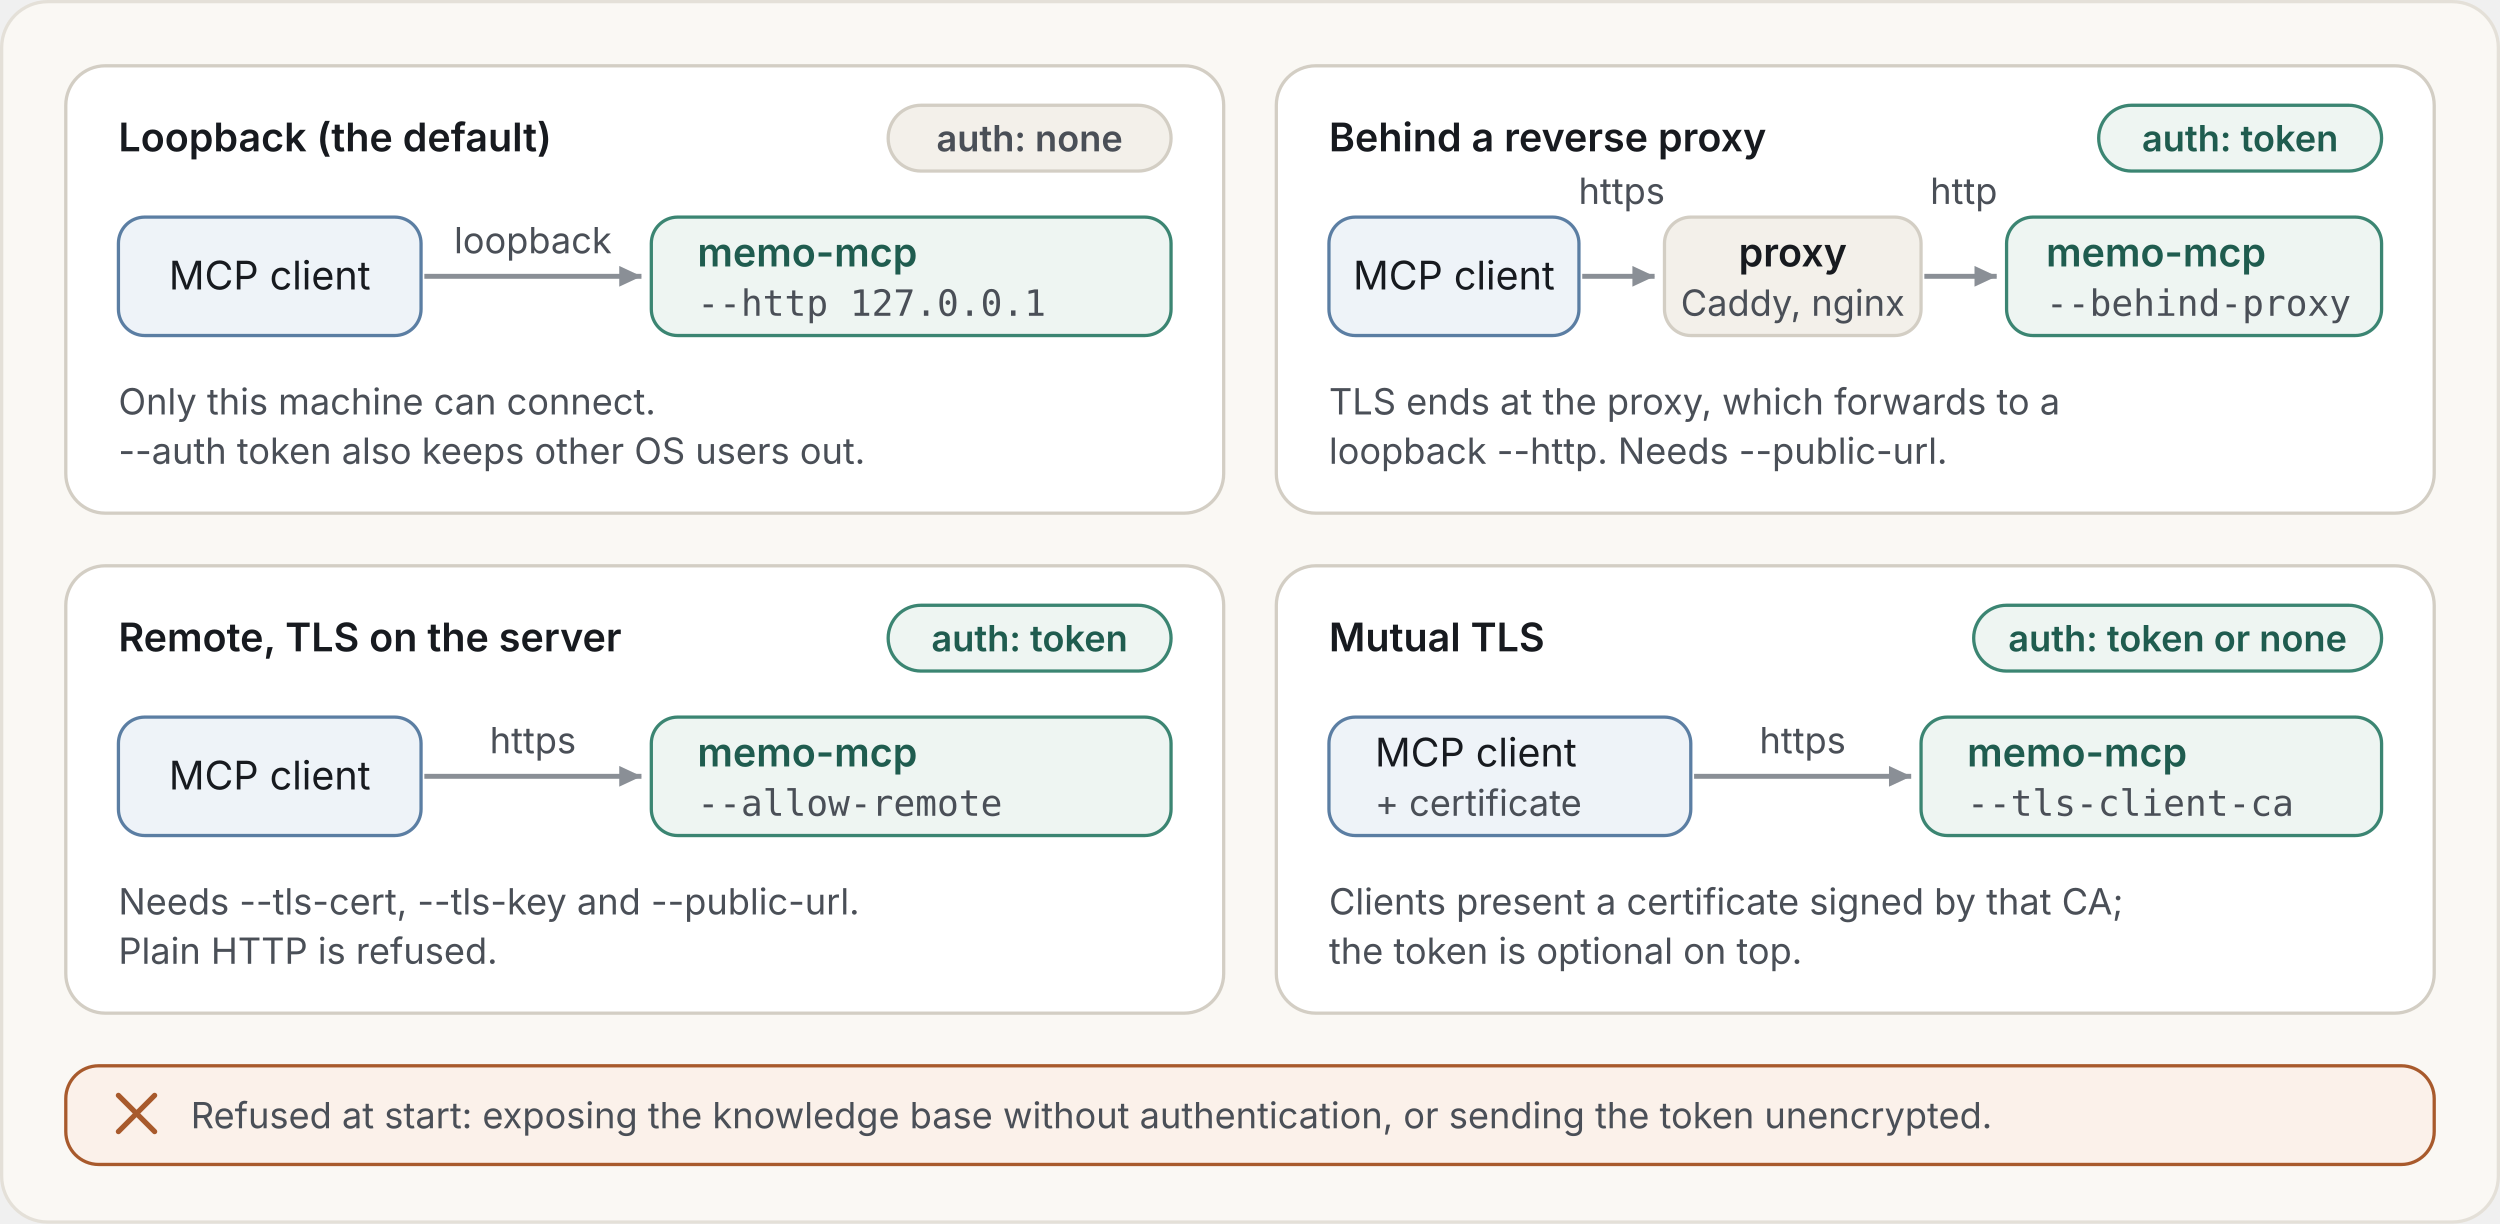
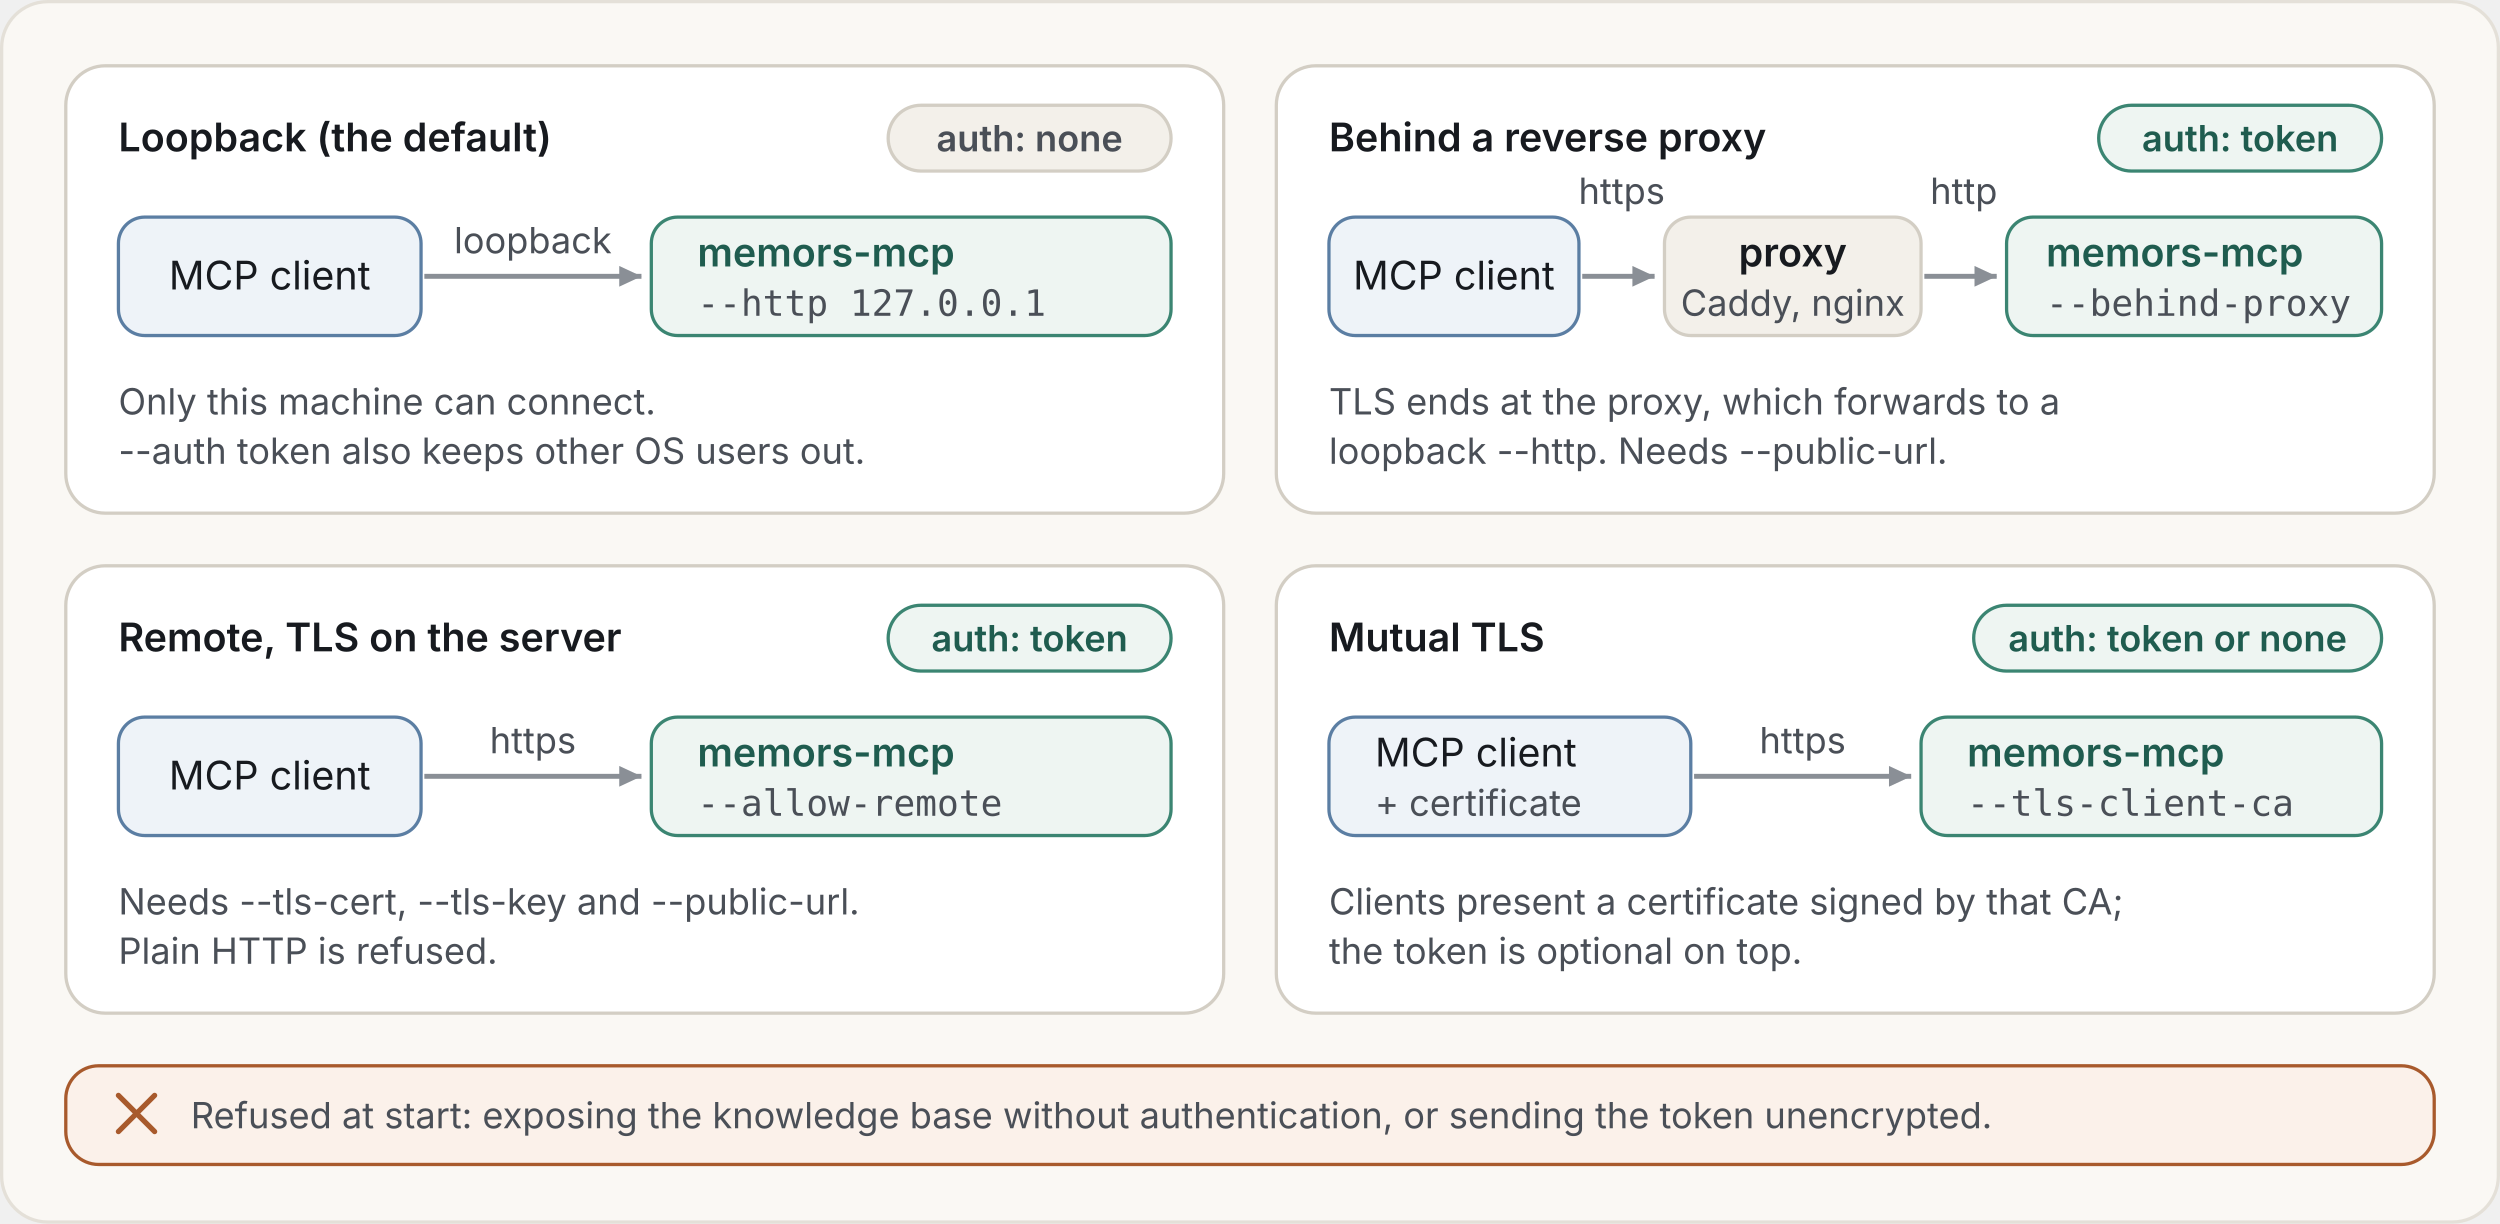
<svg xmlns="http://www.w3.org/2000/svg" width="760" height="372" viewBox="0 0 760 372" role="img" aria-labelledby="t d">
  <style>
text{font-family:Inter,-apple-system,BlinkMacSystemFont,"Segoe UI",Roboto,Helvetica,Arial,sans-serif;font-size:13px;fill:#171a1f}
.mono{font-family:"JetBrains Mono",ui-monospace,SFMono-Regular,Menlo,Consolas,monospace}
.h{font-weight:600}.lg{font-size:14px}.s{font-size:12px}.xs{font-size:11px}.cap{font-size:10.5px;font-weight:600;letter-spacing:.08em}
.t2{fill:#4a4f57}.t3{fill:#6d727a}.tg{fill:#1f5c4f}.tc{fill:#8a4a24}.tb{fill:#36577a}.tw{fill:#fff}
.bg{fill:#faf8f4;stroke:#e4e0d8}.bgk{fill:#faf8f4}.box{fill:#fff;stroke:#d3cec4}.gray{fill:#f3f0ea;stroke:#d3cec4}.sep{fill:none;stroke:#e4e0d8}
.green{fill:#eef5f2;stroke:#3b8572}.clay{fill:#fbf1ea;stroke:#a85a2c}.blue{fill:#eef3f8;stroke:#5b7ea3}
.fg{fill:#3b8572}.fc{fill:#b8693a}.fb{fill:#5b7ea3}.fn{fill:#c4c8cc}
.zone{fill:none;stroke:#7fb3a3;stroke-width:1.5;stroke-dasharray:6 5}.zonec{fill:none;stroke:#d0a080;stroke-width:1.5;stroke-dasharray:6 5}
.ln{fill:none;stroke:#8a8f96;stroke-width:1.5}.lgn{fill:none;stroke:#3b8572;stroke-width:1.5}.lcl{fill:none;stroke:#a85a2c;stroke-width:1.5}.lbl{fill:none;stroke:#5b7ea3;stroke-width:1.5}
.dash{stroke-dasharray:4 4}
.an{fill:#8a8f96}.ag{fill:#3b8572}.ac{fill:#a85a2c}.ab{fill:#5b7ea3}
.ig,.ic,.ib,.in{fill:none;stroke-width:1.6;stroke-linecap:round;stroke-linejoin:round}
.ig{stroke:#1f5c4f}.ic{stroke:#a85a2c}.ib{stroke:#36577a}.in{stroke:#4a4f57}
@media (prefers-color-scheme:dark){
text{fill:#eceeec}
.t2{fill:#b4bab7}.t3{fill:#8a918e}.tg{fill:#8fd1bd}.tc{fill:#e8a77f}.tb{fill:#a9c7e8}.tw{fill:#0f1214}
.bg{fill:#161a1d;stroke:#2a3033}.bgk{fill:#161a1d}.box{fill:#1b2023;stroke:#3a4245}.gray{fill:#20262a;stroke:#3a4245}.sep{stroke:#2a3033}
.green{fill:#142420;stroke:#4f9e88}.clay{fill:#2a1c14;stroke:#c97c4f}.blue{fill:#16202b;stroke:#6f93bb}
.fg{fill:#5fb39c}.fc{fill:#d9895a}.fb{fill:#7fa3c9}.fn{fill:#4a5155}
.zone{stroke:#3d7a6a}.zonec{stroke:#8a5a3a}
.ln{stroke:#7d858a}.lgn{stroke:#5fb39c}.lcl{stroke:#d9895a}.lbl{stroke:#7fa3c9}
.an{fill:#7d858a}.ag{fill:#5fb39c}.ac{fill:#d9895a}.ab{fill:#7fa3c9}
.ig{stroke:#8fd1bd}.ic{stroke:#e8a77f}.ib{stroke:#a9c7e8}.in{stroke:#b4bab7}
}
</style>
  <defs>
    <marker id="an" viewBox="0 0 10 10" refX="8.5" refY="5" markerWidth="6" markerHeight="6" orient="auto-start-reverse">
      <path d="M1,1.5 L8.5,5 L1,8.5 z" class="an" />
    </marker>
    <marker id="ag" viewBox="0 0 10 10" refX="8.5" refY="5" markerWidth="6" markerHeight="6" orient="auto-start-reverse">
      <path d="M1,1.5 L8.5,5 L1,8.5 z" class="ag" />
    </marker>
    <marker id="ac" viewBox="0 0 10 10" refX="8.5" refY="5" markerWidth="6" markerHeight="6" orient="auto-start-reverse">
      <path d="M1,1.5 L8.5,5 L1,8.5 z" class="ac" />
    </marker>
    <marker id="ab" viewBox="0 0 10 10" refX="8.5" refY="5" markerWidth="6" markerHeight="6" orient="auto-start-reverse">
      <path d="M1,1.5 L8.5,5 L1,8.5 z" class="ab" />
    </marker>
  </defs>
  <rect class="bg" x="0.5" y="0.5" width="759" height="371" rx="14" />
  <rect class="box" x="20" y="20" width="352" height="136" rx="12" />
  <text class="s h" x="36" y="46">Loopback (the default)</text>
  <rect class="gray" x="270" y="32" width="86" height="20" rx="10" />
  <text class="xs h t2" x="313" y="46" text-anchor="middle">auth: none</text>
  <rect class="blue" x="36" y="66" width="92" height="36" rx="8" />
  <text class="s" x="82" y="88" text-anchor="middle">MCP client</text>
  <path class="ln" d="M129,84 H195" marker-end="url(#an)" />
  <text class="xs t2" x="162" y="77" text-anchor="middle">loopback</text>
  <rect class="green" x="198" y="66" width="158" height="36" rx="8" />
-   <text class="s h tg" x="212" y="81">memo-mcp</text>
+   <text class="s h tg" x="212" y="81">memors-mcp</text>
  <text class="xs mono t2" x="212" y="96">--http 127.0.0.1</text>
  <text class="xs t2" x="36" y="126">Only this machine can connect.</text>
  <text class="xs t2" x="36" y="141">--auth token also keeps other OS users out.</text>
  <rect class="box" x="388" y="20" width="352" height="136" rx="12" />
  <text class="s h" x="404" y="46">Behind a reverse proxy</text>
  <rect class="green" x="638" y="32" width="86" height="20" rx="10" />
  <text class="xs h tg" x="681" y="46" text-anchor="middle">auth: token</text>
  <rect class="blue" x="404" y="66" width="76" height="36" rx="8" />
  <text class="s" x="442" y="88" text-anchor="middle">MCP client</text>
  <path class="ln" d="M481,84 H503" marker-end="url(#an)" />
  <text class="xs t2" x="493" y="62" text-anchor="middle">https</text>
  <rect class="gray" x="506" y="66" width="78" height="36" rx="8" />
  <text class="s h" x="545" y="81" text-anchor="middle">proxy</text>
  <text class="xs t2" x="545" y="96" text-anchor="middle">Caddy, nginx</text>
  <path class="ln" d="M585,84 H607" marker-end="url(#an)" />
  <text class="xs t2" x="597" y="62" text-anchor="middle">http</text>
  <rect class="green" x="610" y="66" width="114" height="36" rx="8" />
-   <text class="s h tg" x="622" y="81">memo-mcp</text>
+   <text class="s h tg" x="622" y="81">memors-mcp</text>
  <text class="xs mono t2" x="622" y="96">--behind-proxy</text>
  <text class="xs t2" x="404" y="126">TLS ends at the proxy, which forwards to a</text>
  <text class="xs t2" x="404" y="141">loopback --http. Needs --public-url.</text>
  <rect class="box" x="20" y="172" width="352" height="136" rx="12" />
  <text class="s h" x="36" y="198">Remote, TLS on the server</text>
  <rect class="green" x="270" y="184" width="86" height="20" rx="10" />
  <text class="xs h tg" x="313" y="198" text-anchor="middle">auth: token</text>
  <rect class="blue" x="36" y="218" width="92" height="36" rx="8" />
  <text class="s" x="82" y="240" text-anchor="middle">MCP client</text>
  <path class="ln" d="M129,236 H195" marker-end="url(#an)" />
  <text class="xs t2" x="162" y="229" text-anchor="middle">https</text>
  <rect class="green" x="198" y="218" width="158" height="36" rx="8" />
-   <text class="s h tg" x="212" y="233">memo-mcp</text>
+   <text class="s h tg" x="212" y="233">memors-mcp</text>
  <text class="xs mono t2" x="212" y="248">--allow-remote</text>
  <text class="xs t2" x="36" y="278">Needs --tls-cert, --tls-key and --public-url.</text>
  <text class="xs t2" x="36" y="293">Plain HTTP is refused.</text>
  <rect class="box" x="388" y="172" width="352" height="136" rx="12" />
  <text class="s h" x="404" y="198">Mutual TLS</text>
  <rect class="green" x="600" y="184" width="124" height="20" rx="10" />
  <text class="xs h tg" x="662" y="198" text-anchor="middle">auth: token or none</text>
  <rect class="blue" x="404" y="218" width="110" height="36" rx="8" />
  <text class="s" x="418" y="233">MCP client</text>
  <text class="xs t2" x="418" y="248">+ certificate</text>
  <path class="ln" d="M515,236 H581" marker-end="url(#an)" />
  <text class="xs t2" x="548" y="229" text-anchor="middle">https</text>
  <rect class="green" x="584" y="218" width="140" height="36" rx="8" />
-   <text class="s h tg" x="598" y="233">memo-mcp</text>
+   <text class="s h tg" x="598" y="233">memors-mcp</text>
  <text class="xs mono t2" x="598" y="248">--tls-client-ca</text>
  <text class="xs t2" x="404" y="278">Clients present a certificate signed by that CA;</text>
  <text class="xs t2" x="404" y="293">the token is optional on top.</text>
  <rect class="clay" x="20" y="324" width="720" height="30" rx="10" />
  <path class="ic" d="M36,333 l11,11 M47,333 l-11,11" />
  <text class="xs t2" x="58" y="343">Refused at start: exposing the knowledge base without authentication, or sending the token unencrypted.</text>
</svg>
